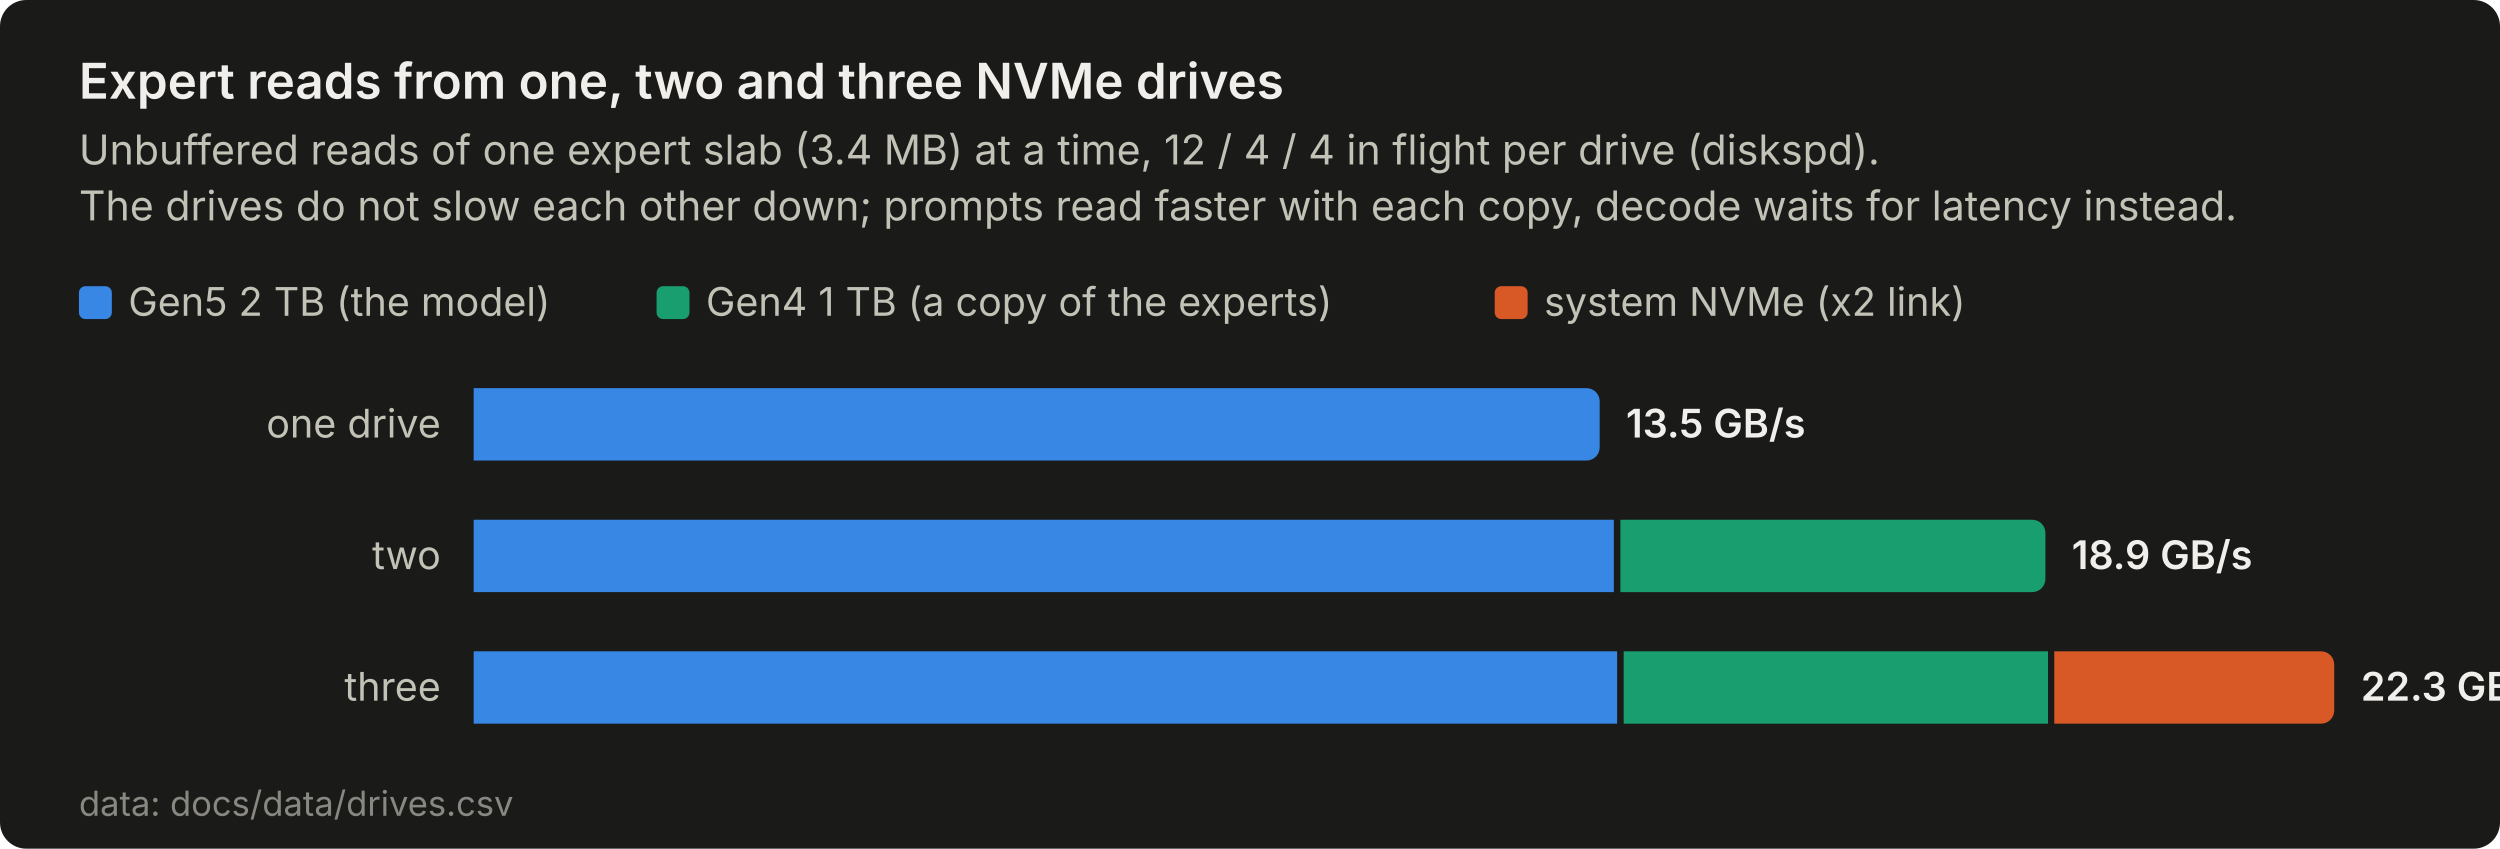
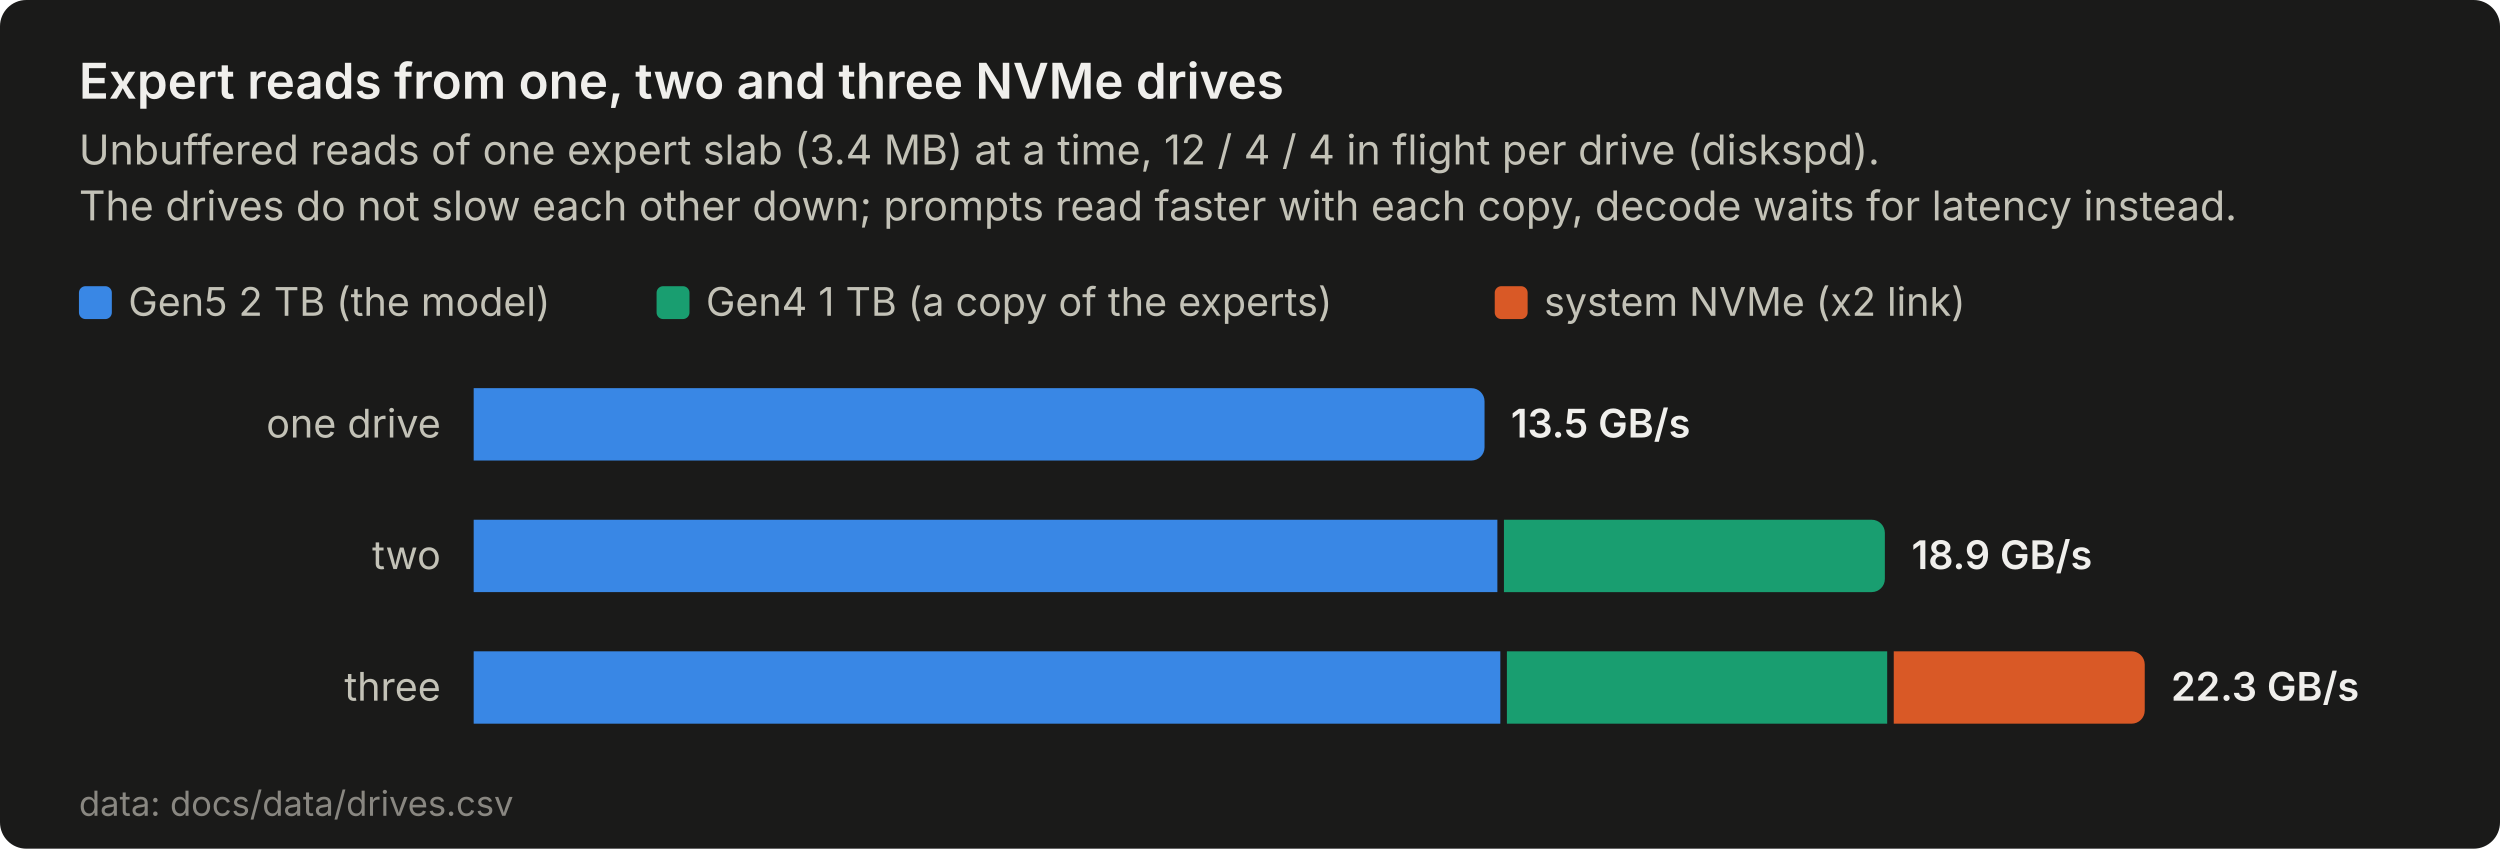
<svg xmlns="http://www.w3.org/2000/svg" viewBox="0 0 760 258" width="760" height="258" role="img" aria-labelledby="t d" font-family="system-ui, -apple-system, 'Segoe UI', sans-serif">
  <rect width="760" height="258" rx="8" fill="#1a1a19" />
  <text x="24" y="30" font-size="15" fill="#f0efec" text-anchor="start" font-weight="600">Expert reads from one, two and three NVMe drives</text>
  <text x="24" y="50" font-size="12.5" fill="#c3c2b7" text-anchor="start">Unbuffered reads of one expert slab (3.4 MB) at a time, 12 / 4 / 4 in flight per drive (diskspd).</text>
  <text x="24" y="67" font-size="12.5" fill="#c3c2b7" text-anchor="start">The drives do not slow each other down; prompts read faster with each copy, decode waits for latency instead.</text>
  <rect x="24" y="87" width="10" height="10" rx="2" fill="#3987e5" />
  <text x="39" y="96" font-size="12" fill="#c3c2b7" text-anchor="start">Gen5 2 TB (the model)</text>
  <rect x="199.6" y="87" width="10" height="10" rx="2" fill="#199e70" />
  <text x="214.6" y="96" font-size="12" fill="#c3c2b7" text-anchor="start">Gen4 1 TB (a copy of the experts)</text>
  <rect x="454.4" y="87" width="10" height="10" rx="2" fill="#d95926" />
  <text x="469.4" y="96" font-size="12" fill="#c3c2b7" text-anchor="start">system NVMe (x2 link)</text>
  <text x="134" y="133" font-size="12" fill="#c3c2b7" text-anchor="end">one drive</text>
-   <path d="M144,118 h338.3 a4,4 0 0 1 4,4 v14 a4,4 0 0 1 -4,4 h-338.3 z" fill="#3987e5" />
-   <text x="494.3" y="133" font-size="12" fill="#f0efec" text-anchor="start" font-weight="600">13.5 GB/s</text>
+   <path d="M144,118 h303.3 a4,4 0 0 1 4,4 v14 a4,4 0 0 1 -4,4 h-303.3 z" fill="#3987e5" />
+   <text x="459.3" y="133" font-size="12" fill="#f0efec" text-anchor="start" font-weight="600">13.5 GB/s</text>
  <text x="134" y="173" font-size="12" fill="#c3c2b7" text-anchor="end">two</text>
-   <rect x="144" y="158" width="346.6" height="22" fill="#3987e5" />
-   <path d="M492.6,158 h125.2 a4,4 0 0 1 4,4 v14 a4,4 0 0 1 -4,4 h-125.2 z" fill="#199e70" />
-   <text x="629.8" y="173" font-size="12" fill="#f0efec" text-anchor="start" font-weight="600">18.9 GB/s</text>
+   <rect x="144" y="158" width="311.2" height="22" fill="#3987e5" />
+   <path d="M457.2,158 h111.8 a4,4 0 0 1 4,4 v14 a4,4 0 0 1 -4,4 h-111.8 z" fill="#199e70" />
+   <text x="581.1" y="173" font-size="12" fill="#f0efec" text-anchor="start" font-weight="600">18.9 GB/s</text>
  <text x="134" y="213" font-size="12" fill="#c3c2b7" text-anchor="end">three</text>
-   <rect x="144" y="198" width="347.6" height="22" fill="#3987e5" />
-   <rect x="493.6" y="198" width="129" height="22" fill="#199e70" />
-   <path d="M624.5,198 h81.1 a4,4 0 0 1 4,4 v14 a4,4 0 0 1 -4,4 h-81.1 z" fill="#d95926" />
-   <text x="717.7" y="213" font-size="12" fill="#f0efec" text-anchor="start" font-weight="600">22.3 GB/s</text>
+   <rect x="144" y="198" width="312.1" height="22" fill="#3987e5" />
+   <rect x="458.1" y="198" width="115.6" height="22" fill="#199e70" />
+   <path d="M575.7,198 h72.3 a4,4 0 0 1 4,4 v14 a4,4 0 0 1 -4,4 h-72.3 z" fill="#d95926" />
+   <text x="660" y="213" font-size="12" fill="#f0efec" text-anchor="start" font-weight="600">22.3 GB/s</text>
  <text x="24" y="248" font-size="10.5" fill="#898781" text-anchor="start">data: docs/data/drives.csv</text>
</svg>
